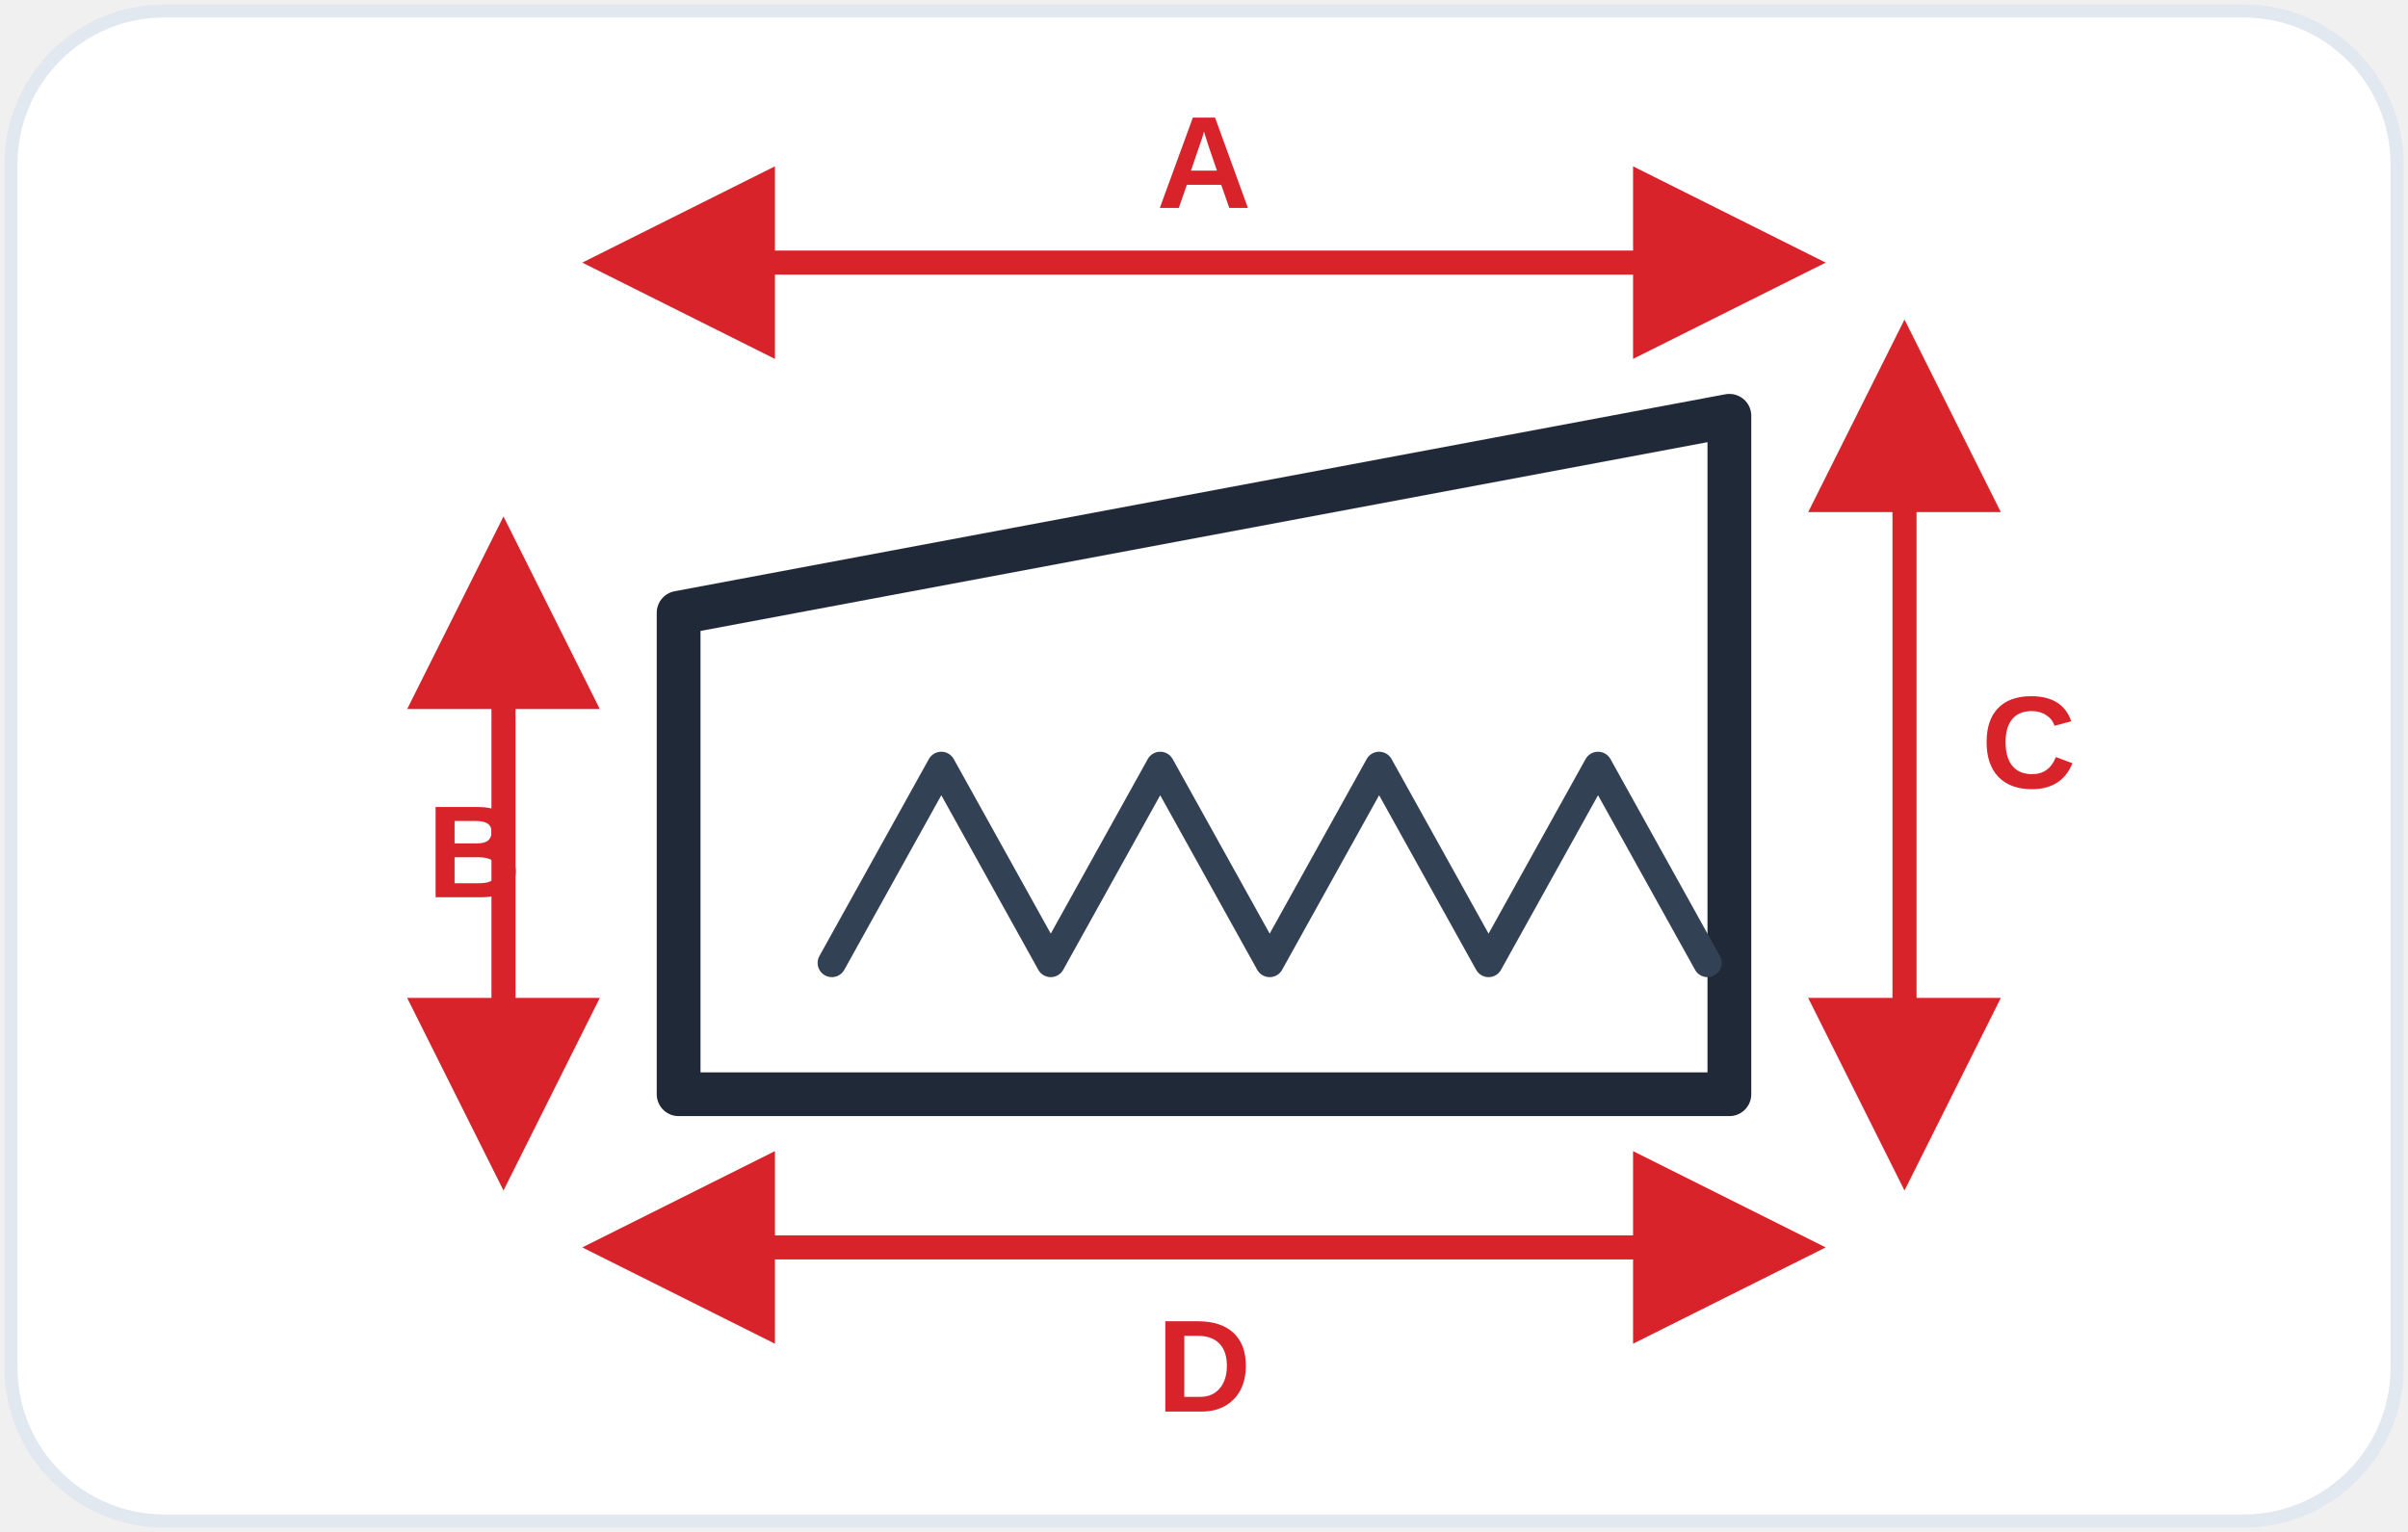
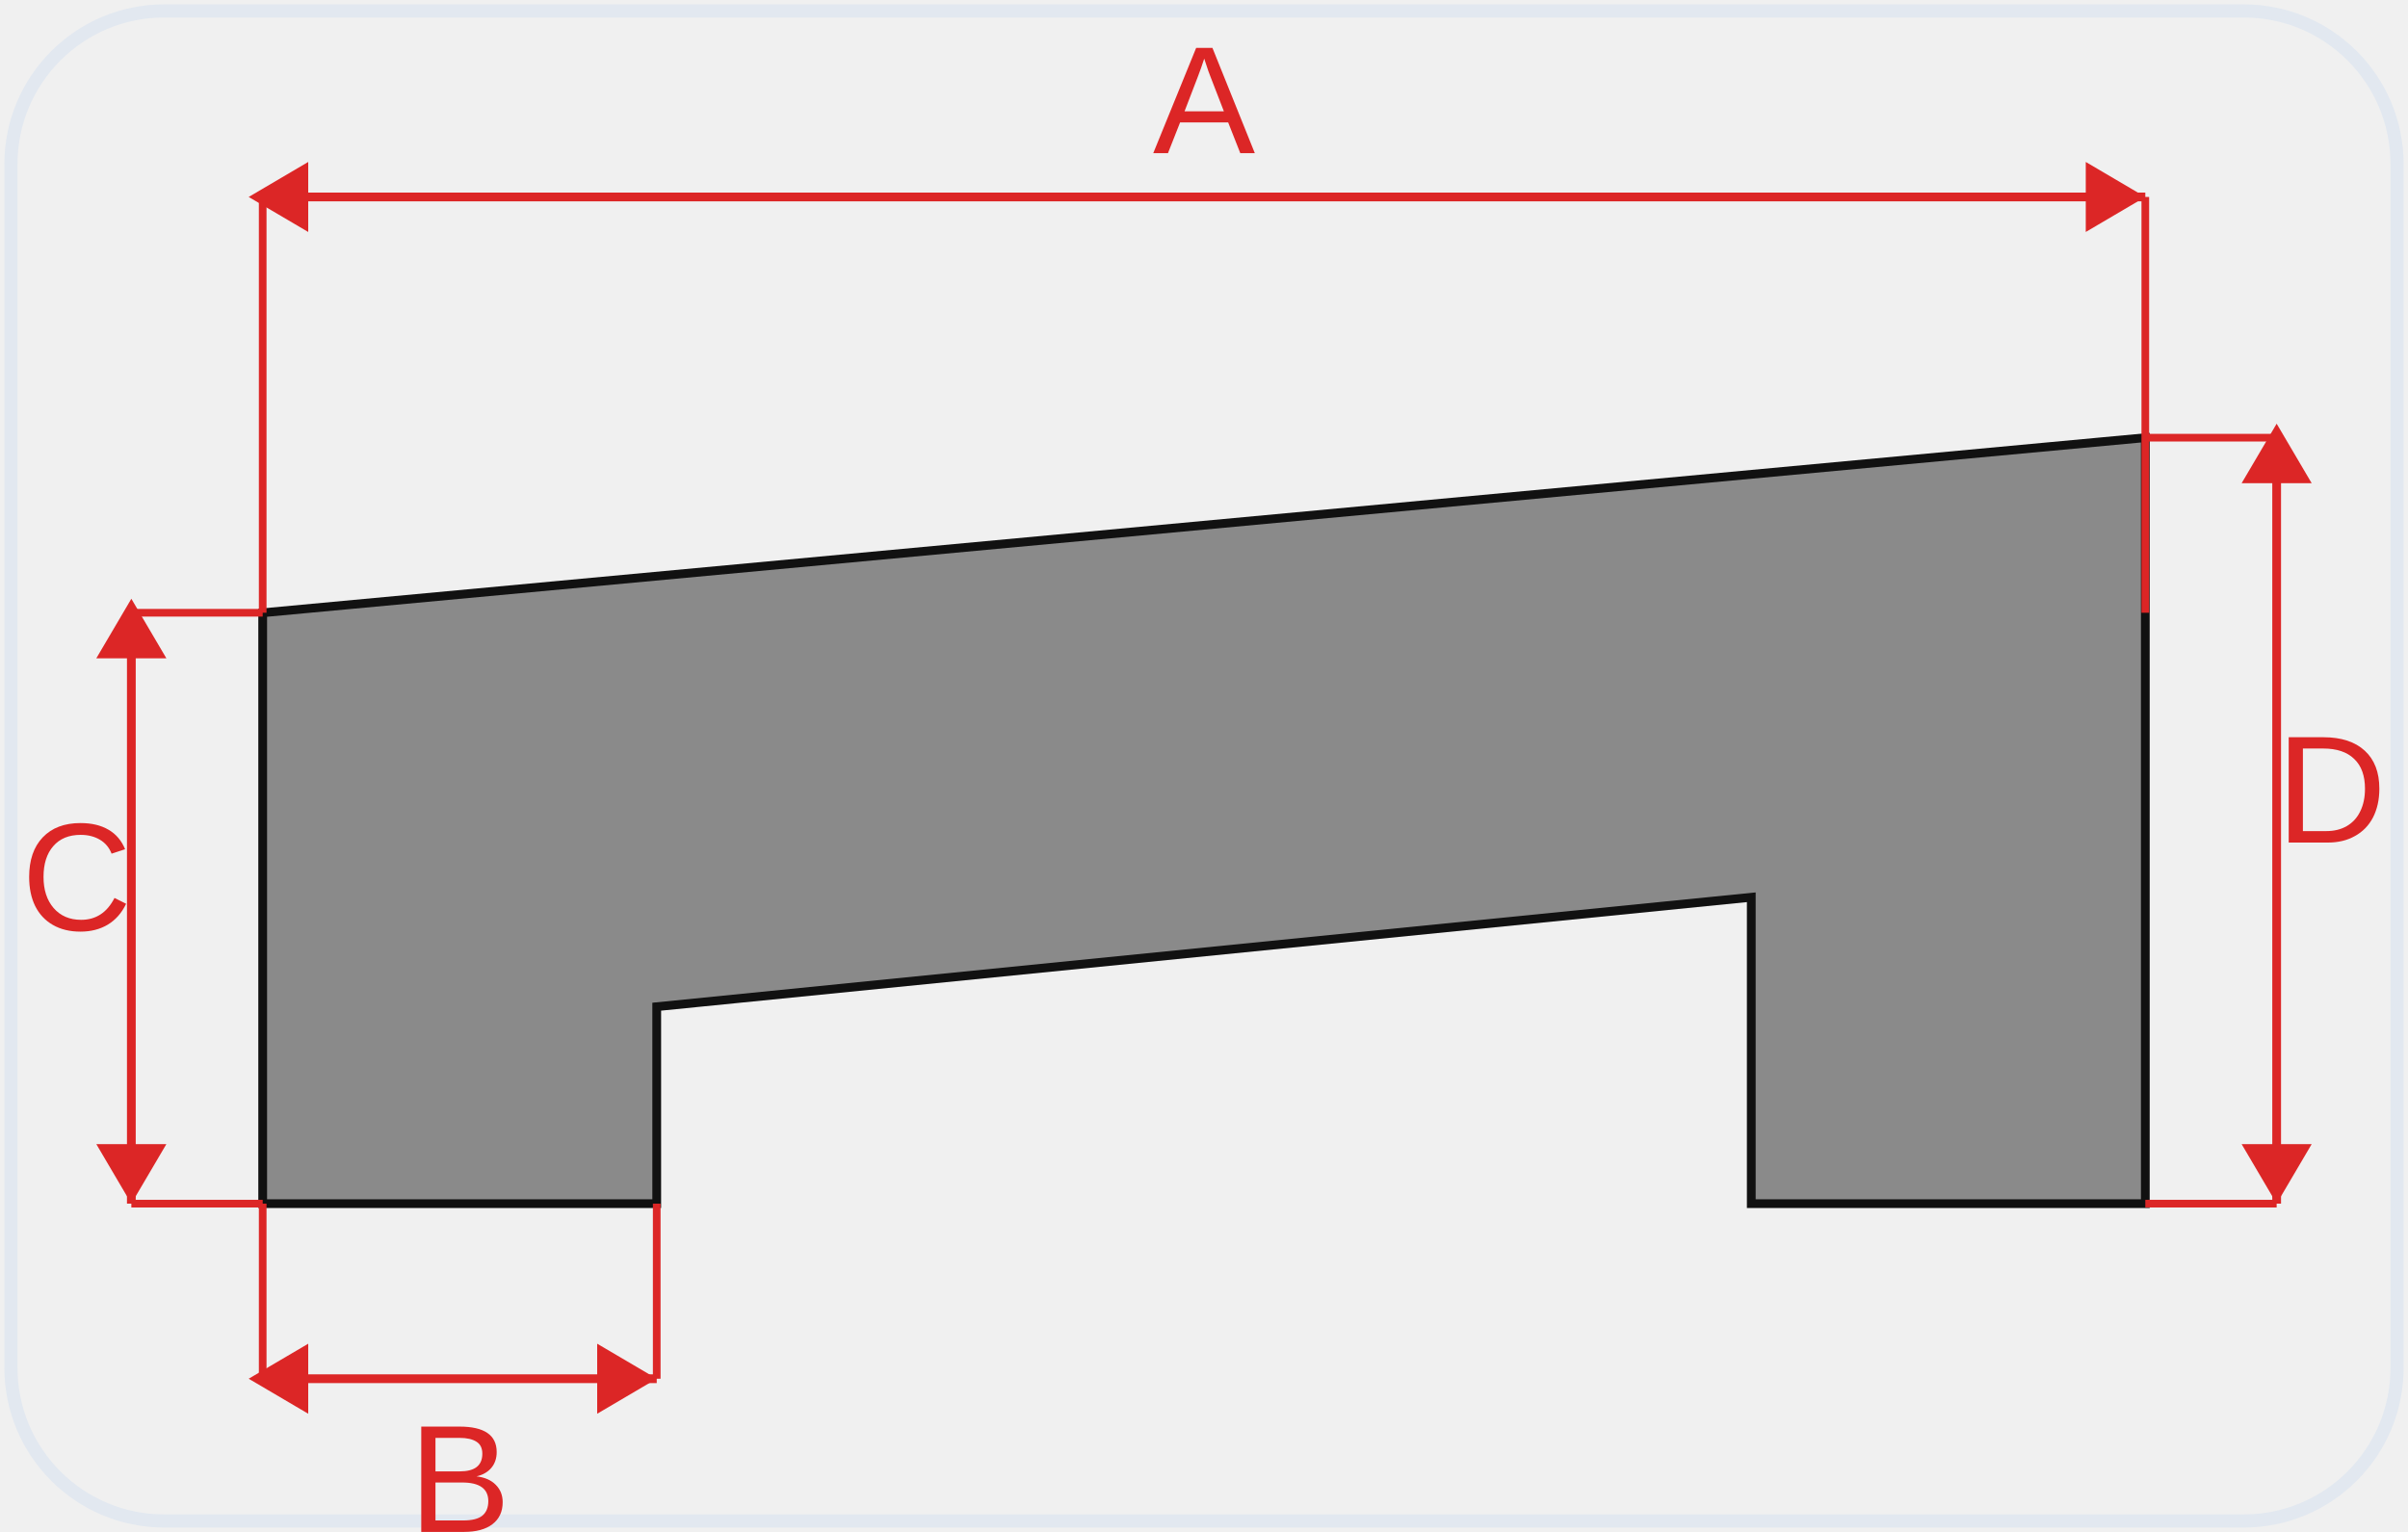
<svg xmlns="http://www.w3.org/2000/svg" viewBox="0 0 220 140" role="img" aria-labelledby="t d">
  <defs>
-     <marker id="arrow" markerWidth="8" markerHeight="8" refX="4" refY="4" orient="auto-start-reverse">
-       <path d="M0,0 L8,4 L0,8 z" fill="#d8232a" />
+     <marker id="arrowStart" markerWidth="8" markerHeight="8" refX="1.6" refY="4" orient="auto" markerUnits="strokeWidth">
+       <path d="M6.8 0 L0 4 L6.8 8 z" fill="#dc2626" />
    </marker>
-     <style>
-       .outline { fill: none; stroke: #1f2937; stroke-width: 4; stroke-linecap: round; stroke-linejoin: round; }
-       .fold { fill: none; stroke: #334155; stroke-width: 2.6; stroke-linecap: round; stroke-linejoin: round; }
-       .dim { fill: none; stroke: #d8232a; stroke-width: 2.2; stroke-linecap: round; stroke-linejoin: round; marker-start: url(#arrow); marker-end: url(#arrow); }
-       .ext { fill: none; stroke: #94a3b8; stroke-width: 1.6; stroke-dasharray: 4 4; }
-       .txt { fill: #d8232a; font: 700 12px Arial, Helvetica, sans-serif; }
-       .base { fill: #ffffff; stroke: #e2e8f0; stroke-width: 1.2; }
-     </style>
+     <marker id="arrowEnd" markerWidth="8" markerHeight="8" refX="6.8" refY="4" orient="auto" markerUnits="strokeWidth">
+       <path d="M0 0 L6.8 4 L0 8 z" fill="#dc2626" />
+     </marker>
  </defs>
-   <rect class="base" x="1" y="1" width="218" height="138" rx="14" />
-   <path class="outline" d="M62 100 V56 L158 38 V100 Z" />
-   <path class="fold" d="M76 88 l10 -18 l10 18 l10 -18 l10 18 l10 -18 l10 18 l10 -18 l10 18" />
-   <line class="dim" x1="62" y1="24" x2="158" y2="24" />
-   <text class="txt" x="110" y="19" text-anchor="middle">A</text>
-   <line class="dim" x1="46" y1="56" x2="46" y2="100" />
-   <text class="txt" x="39" y="82">B</text>
-   <line class="dim" x1="174" y1="38" x2="174" y2="100" />
-   <text class="txt" x="181" y="72">C</text>
-   <line class="dim" x1="62" y1="114" x2="158" y2="114" />
-   <text class="txt" x="110" y="129" text-anchor="middle">D</text>
+   <rect class="base" x="1" y="1" width="218" height="138" rx="14" fill="none" stroke="#e2e8f0" stroke-width="1.2" />
+   <path d="M 24 56 L 196 40 L 196 110 L 160 110 L 160 82 L 60 92 L 60 110 L 24 110 Z" fill="#8a8a8a" stroke="#111111" stroke-width="0.8" />
+   <line x1="24" y1="18" x2="196" y2="18" stroke="#dc2626" stroke-width="0.8" marker-start="url(#arrowStart)" marker-end="url(#arrowEnd)" />
+   <text x="110.0" y="14" text-anchor="middle" font-size="14" font-family="Arial, Helvetica, sans-serif" fill="#dc2626">A
+     </text>
+   <line x1="24" y1="56" x2="24" y2="18" stroke="#dc2626" stroke-width="0.7" />
+   <line x1="196" y1="56" x2="196" y2="18" stroke="#dc2626" stroke-width="0.7" />
+   <line x1="12" y1="56" x2="12" y2="110" stroke="#dc2626" stroke-width="0.8" marker-start="url(#arrowStart)" marker-end="url(#arrowEnd)" />
+   <text x="7" y="85.0" text-anchor="middle" font-size="14" font-family="Arial, Helvetica, sans-serif" fill="#dc2626">
+         C
+     </text>
+   <line x1="24" y1="56" x2="12" y2="56" stroke="#dc2626" stroke-width="0.7" />
+   <line x1="24" y1="110" x2="12" y2="110" stroke="#dc2626" stroke-width="0.7" />
+   <line x1="208" y1="40" x2="208" y2="110" stroke="#dc2626" stroke-width="0.8" marker-start="url(#arrowStart)" marker-end="url(#arrowEnd)" />
+   <text x="213" y="77.0" text-anchor="middle" font-size="14" font-family="Arial, Helvetica, sans-serif" fill="#dc2626">D
+     </text>
+   <line x1="196" y1="40" x2="208" y2="40" stroke="#dc2626" stroke-width="0.7" />
+   <line x1="196" y1="110" x2="208" y2="110" stroke="#dc2626" stroke-width="0.7" />
+   <line x1="24" y1="126" x2="60" y2="126" stroke="#dc2626" stroke-width="0.8" marker-start="url(#arrowStart)" marker-end="url(#arrowEnd)" />
+   <text x="42.0" y="140" text-anchor="middle" font-size="14" font-family="Arial, Helvetica, sans-serif" fill="#dc2626">B
+     </text>
+   <line x1="24" y1="110" x2="24" y2="126" stroke="#dc2626" stroke-width="0.7" />
+   <line x1="60" y1="110" x2="60" y2="126" stroke="#dc2626" stroke-width="0.7" />
</svg>
